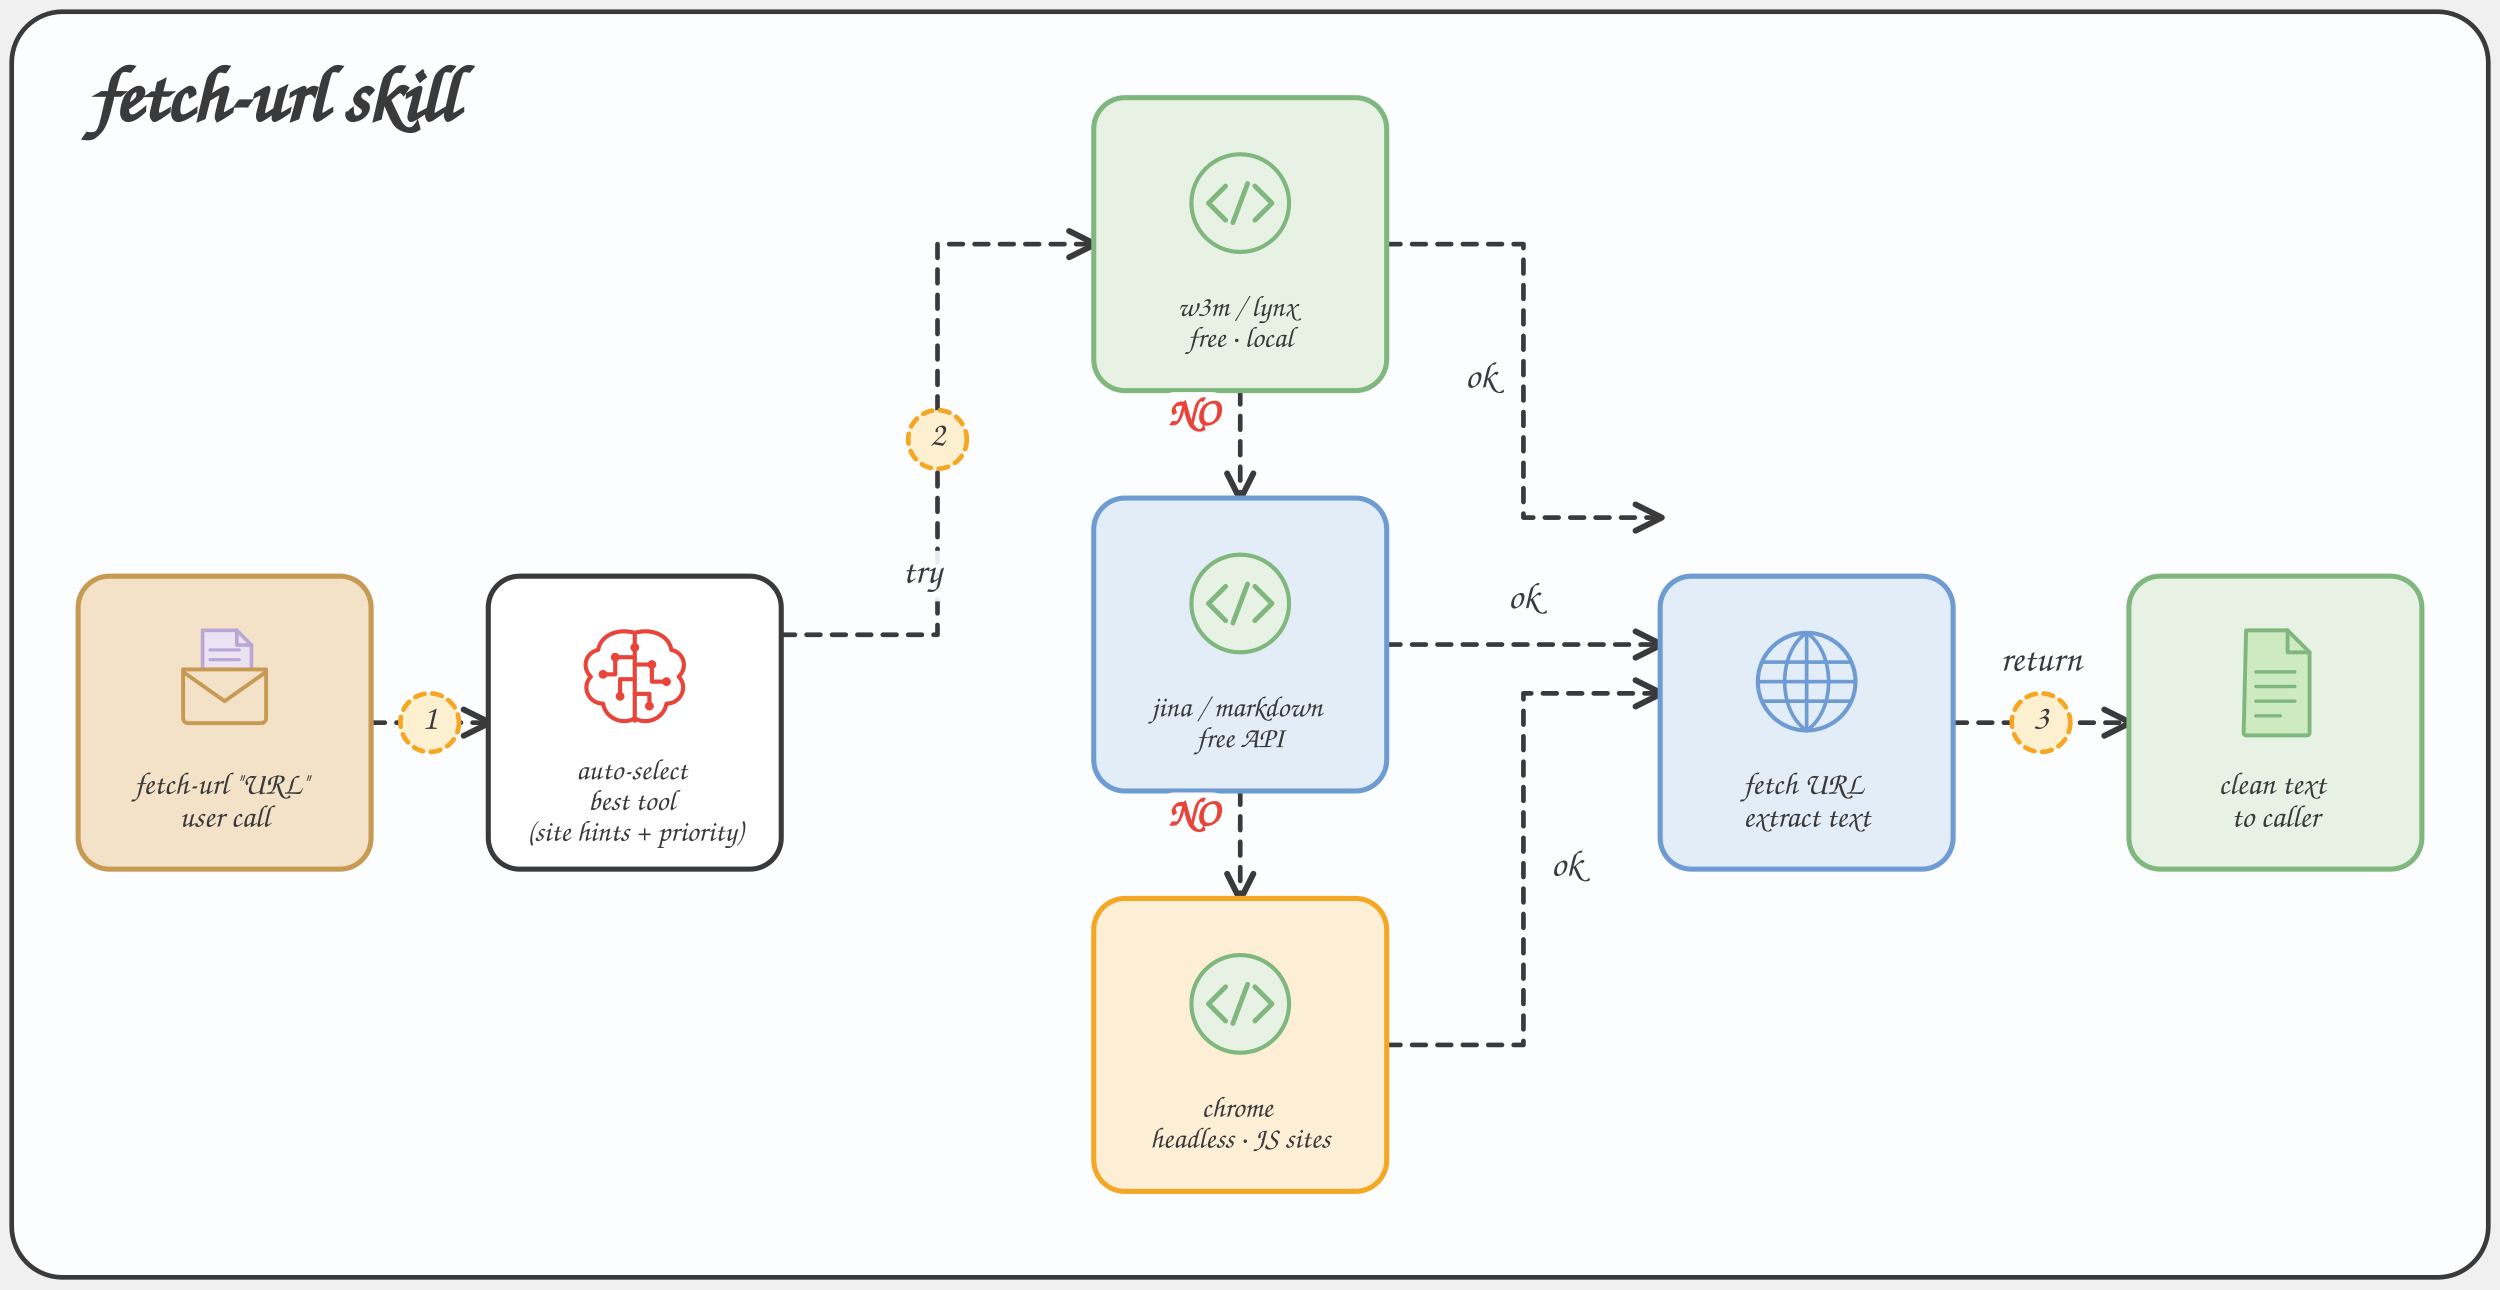
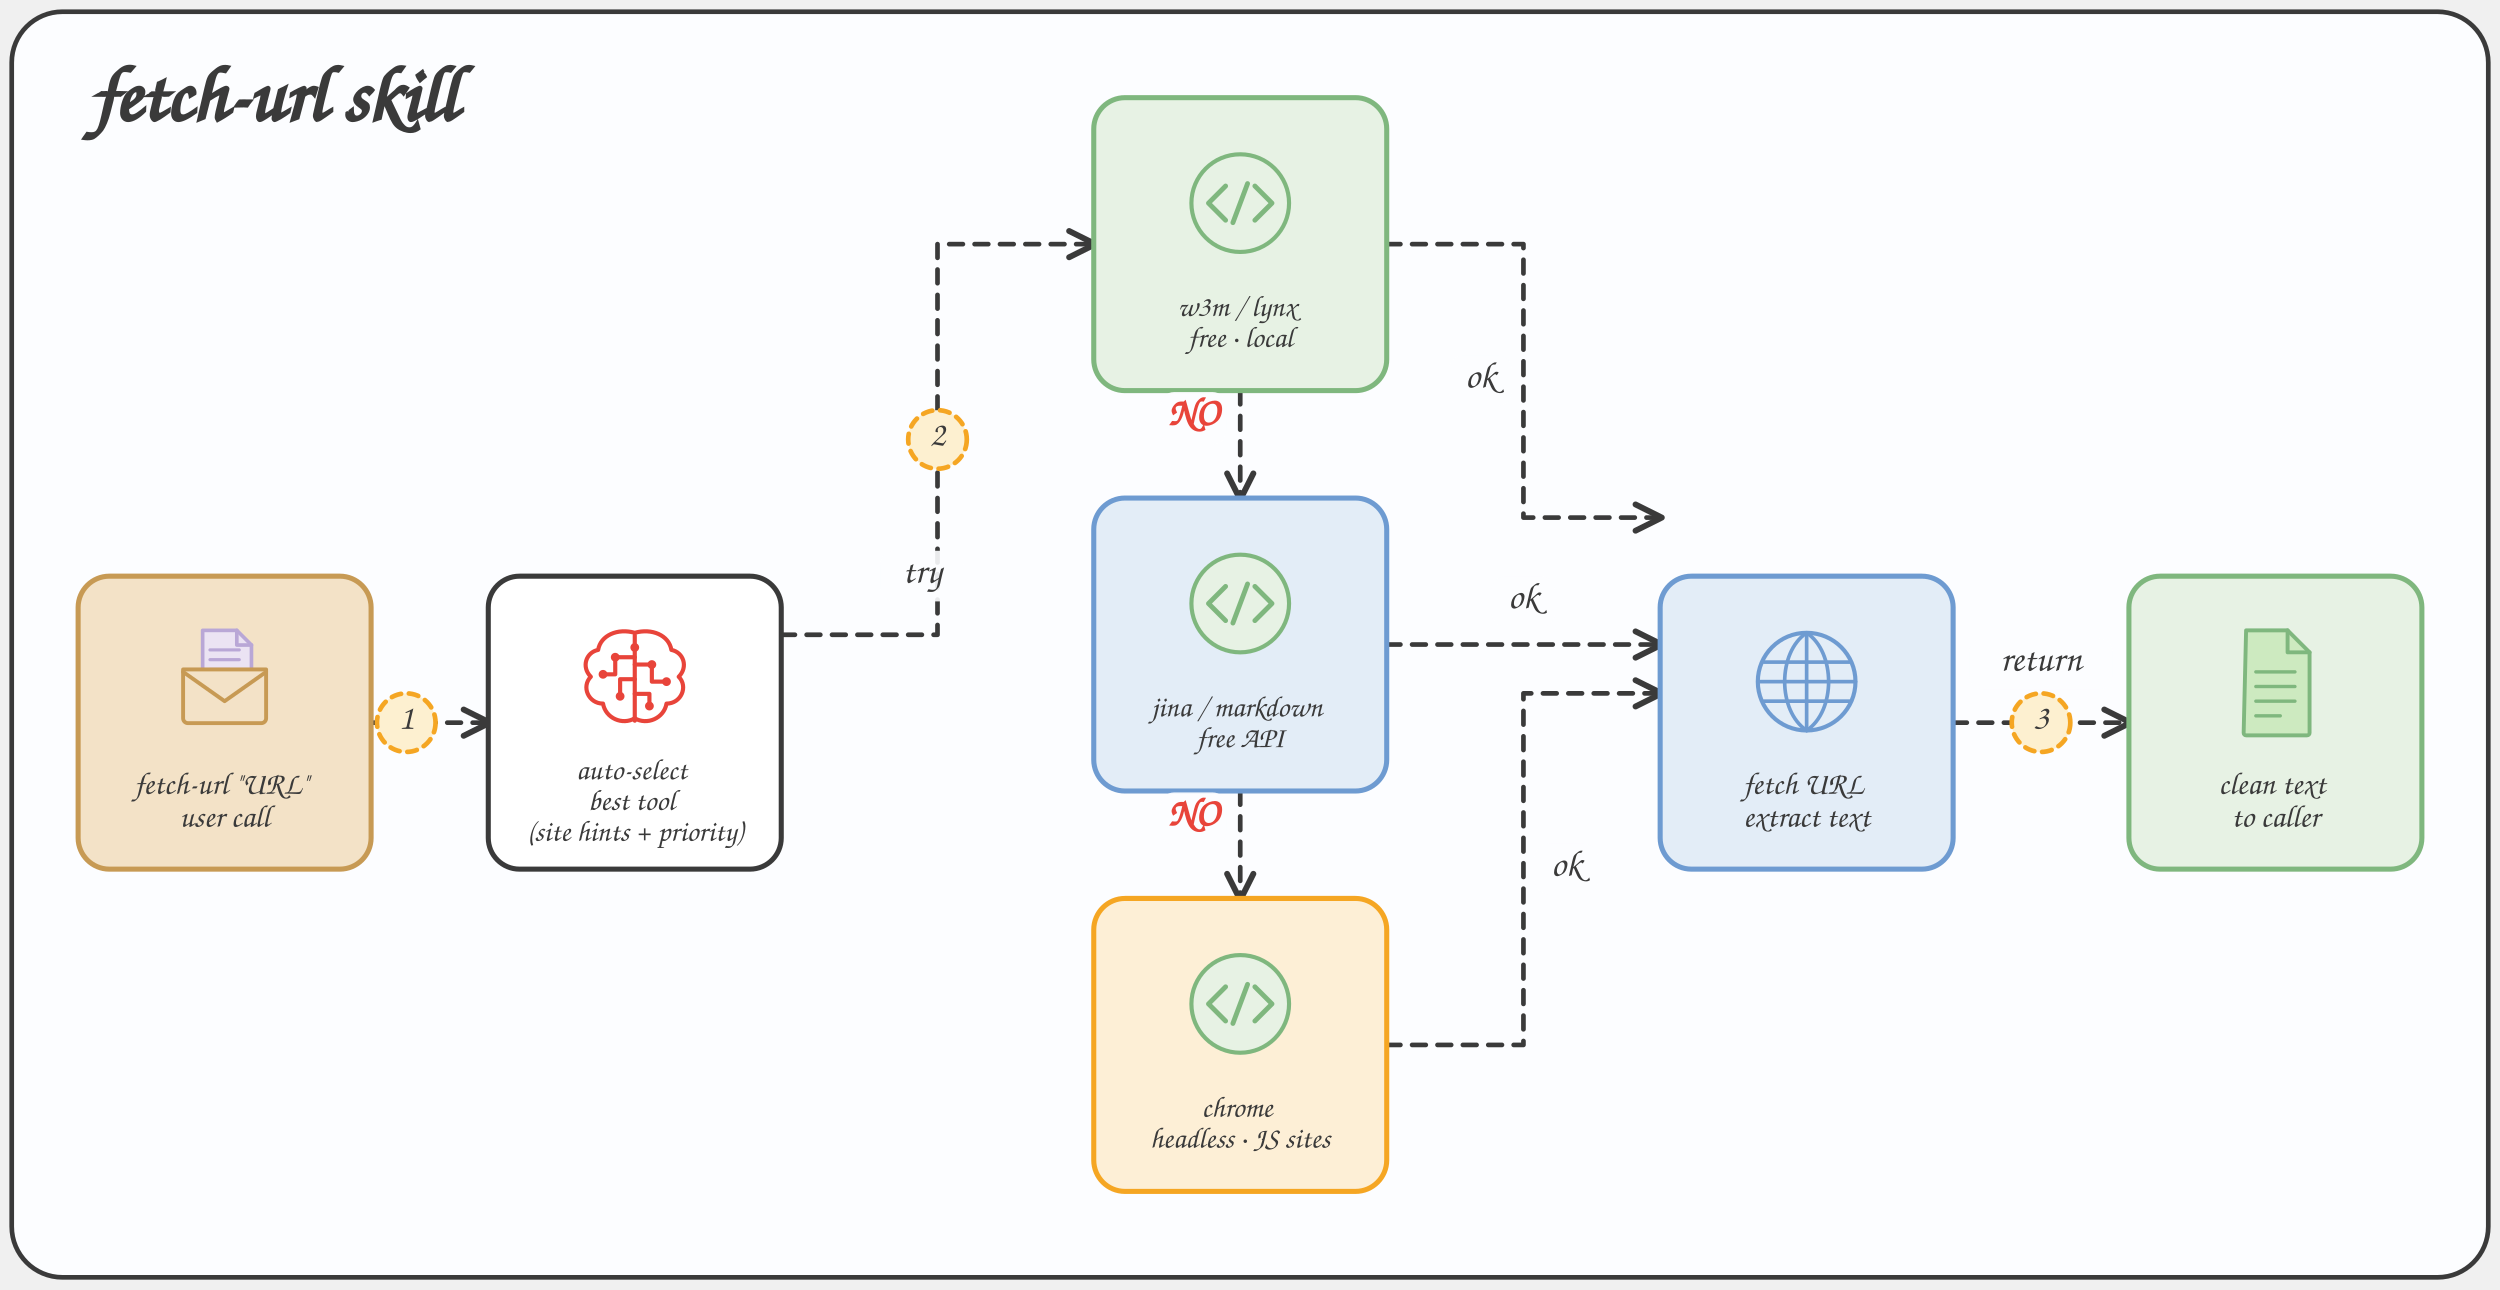
<svg xmlns="http://www.w3.org/2000/svg" viewBox="0 0 1280 660" width="1280" height="660" role="img" aria-label="fetch-url skill">
  <defs>
    <marker id="arrow" viewBox="0 0 10 10" refX="8.5" refY="5" markerWidth="7" markerHeight="7" orient="auto-start-reverse">
      <path d="M1 1 L9 5 L1 9" fill="none" stroke="#3A3A3A" stroke-width="1.8" stroke-linecap="round" stroke-linejoin="round" />
    </marker>
  </defs>
  <rect x="6" y="6" width="1268" height="648" rx="26" fill="#FCFDFF" stroke="#3A3A3A" stroke-width="2.4" />
  <text x="46" y="62" font-family="'Patrick Hand', cursive" font-size="40" font-weight="700" fill="#3A3A3A">fetch-url skill</text>
  <path d="M190.0 370.0 L250.0 370.0" fill="none" stroke="#3A3A3A" stroke-width="2.4" stroke-linecap="round" stroke-linejoin="round" stroke-dasharray="7 6" marker-end="url(#arrow)" />
  <path d="M400.0 325.0 L480.0 325.0 L480.0 125.0 L560.0 125.0" fill="none" stroke="#3A3A3A" stroke-width="2.4" stroke-linecap="round" stroke-linejoin="round" stroke-dasharray="7 6" marker-end="url(#arrow)" />
  <path d="M710.0 125.0 L780.0 125.0 L780.0 265.0 L850.0 265.0" fill="none" stroke="#3A3A3A" stroke-width="2.4" stroke-linecap="round" stroke-linejoin="round" stroke-dasharray="7 6" marker-end="url(#arrow)" />
  <path d="M710.0 330.0 L850.0 330.0" fill="none" stroke="#3A3A3A" stroke-width="2.4" stroke-linecap="round" stroke-linejoin="round" stroke-dasharray="7 6" marker-end="url(#arrow)" />
  <path d="M710.0 535.0 L780.0 535.0 L780.0 355.0 L850.0 355.0" fill="none" stroke="#3A3A3A" stroke-width="2.4" stroke-linecap="round" stroke-linejoin="round" stroke-dasharray="7 6" marker-end="url(#arrow)" />
  <path d="M635.0 200.0 L635.0 255.0" fill="none" stroke="#3A3A3A" stroke-width="2.4" stroke-linecap="round" stroke-linejoin="round" stroke-dasharray="7 6" marker-end="url(#arrow)" />
  <path d="M635.0 405.0 L635.0 460.0" fill="none" stroke="#3A3A3A" stroke-width="2.4" stroke-linecap="round" stroke-linejoin="round" stroke-dasharray="7 6" marker-end="url(#arrow)" />
  <path d="M1000.0 370.0 L1090.0 370.0" fill="none" stroke="#3A3A3A" stroke-width="2.4" stroke-linecap="round" stroke-linejoin="round" stroke-dasharray="7 6" marker-end="url(#arrow)" />
  <rect x="40" y="295" width="150" height="150" rx="16" fill="#F3E2C7" stroke="#C79A54" stroke-width="2.6" />
  <svg x="77.5" y="311.5" width="75" height="75" viewBox="0 0 120 120" overflow="visible">
    <g stroke-linecap="round" stroke-linejoin="round">
      <path d="M42 18 h28 l12 12 v26 h-40 z" fill="#EBE3F3" stroke="#B9A7D6" stroke-width="3" />
      <path d="M70 18 v12 h12" fill="none" stroke="#B9A7D6" stroke-width="3" />
      <path d="M48 34 h24 M48 42 h24 M48 50 h16" fill="none" stroke="#B9A7D6" stroke-width="2.6" />
      <path d="M26 50 h68 v40 a4 4 0 0 1 -4 4 h-60 a4 4 0 0 1 -4 -4 z" fill="#F3E2C7" stroke="#C79A54" stroke-width="3.2" />
      <path d="M26 52 l34 24 l34 -24" fill="none" stroke="#C79A54" stroke-width="3.2" />
    </g>
  </svg>
  <text text-anchor="middle" dominant-baseline="central" font-family="'Patrick Hand', cursive" font-size="16" font-weight="400" fill="#3A3A3A">
    <tspan x="115" y="403.6">fetch-url "URL"</tspan>
    <tspan x="115" y="420.4">user call</tspan>
  </text>
  <rect x="250" y="295" width="150" height="150" rx="16" fill="#FFFFFF" stroke="#3A3A3A" stroke-width="2.6" />
  <svg x="287.5" y="311.5" width="75" height="75" viewBox="0 0 120 120" overflow="visible">
    <g fill="none" stroke="#E8443A" stroke-width="3.4" stroke-linecap="round" stroke-linejoin="round">
      <path d="M60 20              C46 16 32 22 30 34              C20 36 16 48 24 56              C16 64 22 78 34 78              C36 90 50 96 60 90              C70 96 84 90 86 78              C98 78 104 64 96 56              C104 48 100 36 90 34              C88 22 74 16 60 20 Z" />
      <path d="M60 22 L60 92" />
      <path d="M60 40 H44 M44 40 V54 M44 54 H34" />
      <path d="M60 58 H48 M48 58 V72" />
      <path d="M60 46 H74 M74 46 V60 M74 60 H86" />
      <path d="M60 70 H72 M72 70 V80" />
    </g>
    <g fill="#E8443A">
      <circle cx="34" cy="54" r="3.6" />
      <circle cx="48" cy="72" r="3.6" />
      <circle cx="44" cy="40" r="3.6" />
      <circle cx="86" cy="60" r="3.6" />
      <circle cx="74" cy="46" r="3.6" />
      <circle cx="72" cy="80" r="3.6" />
      <circle cx="60" cy="32" r="3.6" />
    </g>
  </svg>
  <text text-anchor="middle" dominant-baseline="central" font-family="'Patrick Hand', cursive" font-size="15" font-weight="400" fill="#3A3A3A">
    <tspan x="325" y="396.3">auto-select</tspan>
    <tspan x="325" y="412.0">best tool</tspan>
    <tspan x="325" y="427.8">(site hints + priority)</tspan>
  </text>
  <rect x="560" y="50" width="150" height="150" rx="16" fill="#E7F2E4" stroke="#7FB77E" stroke-width="2.6" />
  <svg x="597.5" y="66.5" width="75" height="75" viewBox="0 0 120 120" overflow="visible">
    <circle cx="60" cy="60" r="40" fill="#E7F2E4" stroke="#7FB77E" stroke-width="3.4" />
    <g fill="none" stroke="#7FB77E" stroke-width="4" stroke-linecap="round" stroke-linejoin="round">
      <path d="M48 46 L34 60 L48 74" />
      <path d="M72 46 L86 60 L72 74" />
      <path d="M66 44 L54 76" />
    </g>
  </svg>
  <text text-anchor="middle" dominant-baseline="central" font-family="'Patrick Hand', cursive" font-size="15" font-weight="400" fill="#3A3A3A">
    <tspan x="635" y="159.1">w3m / lynx</tspan>
    <tspan x="635" y="174.9">free · local</tspan>
  </text>
  <rect x="560" y="255" width="150" height="150" rx="16" fill="#E3EDF7" stroke="#6E9BD1" stroke-width="2.6" />
  <svg x="597.5" y="271.5" width="75" height="75" viewBox="0 0 120 120" overflow="visible">
    <circle cx="60" cy="60" r="40" fill="#E7F2E4" stroke="#7FB77E" stroke-width="3.4" />
    <g fill="none" stroke="#7FB77E" stroke-width="4" stroke-linecap="round" stroke-linejoin="round">
      <path d="M48 46 L34 60 L48 74" />
      <path d="M72 46 L86 60 L72 74" />
      <path d="M66 44 L54 76" />
    </g>
  </svg>
  <text text-anchor="middle" dominant-baseline="central" font-family="'Patrick Hand', cursive" font-size="15" font-weight="400" fill="#3A3A3A">
    <tspan x="635" y="364.1">jina / markdown</tspan>
    <tspan x="635" y="379.9">free API</tspan>
  </text>
  <rect x="560" y="460" width="150" height="150" rx="16" fill="#FDEFD6" stroke="#F5A623" stroke-width="2.6" />
  <svg x="597.5" y="476.5" width="75" height="75" viewBox="0 0 120 120" overflow="visible">
    <circle cx="60" cy="60" r="40" fill="#E7F2E4" stroke="#7FB77E" stroke-width="3.4" />
    <g fill="none" stroke="#7FB77E" stroke-width="4" stroke-linecap="round" stroke-linejoin="round">
      <path d="M48 46 L34 60 L48 74" />
      <path d="M72 46 L86 60 L72 74" />
      <path d="M66 44 L54 76" />
    </g>
  </svg>
  <text text-anchor="middle" dominant-baseline="central" font-family="'Patrick Hand', cursive" font-size="15" font-weight="400" fill="#3A3A3A">
    <tspan x="635" y="569.1">chrome</tspan>
    <tspan x="635" y="584.9">headless · JS sites</tspan>
  </text>
  <rect x="850" y="295" width="150" height="150" rx="16" fill="#E3EDF7" stroke="#6E9BD1" stroke-width="2.6" />
  <svg x="887.5" y="311.5" width="75" height="75" viewBox="0 0 120 120" overflow="visible">
    <circle cx="60" cy="60" r="40" fill="#E3EDF7" stroke="#6E9BD1" stroke-width="3.4" />
    <g fill="none" stroke="#6E9BD1" stroke-width="3" stroke-linecap="round" stroke-linejoin="round">
      <path d="M20 60 h80" />
      <path d="M25 44 h70" />
      <path d="M25 76 h70" />
      <path d="M60 20 v80" />
      <path d="M60 20 C36 36 36 84 60 100" />
      <path d="M60 20 C84 36 84 84 60 100" />
    </g>
  </svg>
  <text text-anchor="middle" dominant-baseline="central" font-family="'Patrick Hand', cursive" font-size="16" font-weight="400" fill="#3A3A3A">
    <tspan x="925" y="403.6">fetch URL</tspan>
    <tspan x="925" y="420.4">extract text</tspan>
  </text>
  <rect x="1090" y="295" width="150" height="150" rx="16" fill="#E7F2E4" stroke="#7FB77E" stroke-width="2.6" />
  <svg x="1127.5" y="311.5" width="75" height="75" viewBox="0 0 120 120" overflow="visible">
    <g stroke-linecap="round" stroke-linejoin="round">
      <path d="M36 18 h34 l18 18 v66 a2 2 0 0 1 -2 2 h-50 a2 2 0 0 1 -2 -2 z" fill="#CDEAC0" stroke="#7FB77E" stroke-width="3.2" />
      <path d="M70 18 v18 h18" fill="none" stroke="#7FB77E" stroke-width="3.2" />
      <path d="M44 52 h32 M44 64 h32 M44 76 h32 M44 88 h20" fill="none" stroke="#7FB77E" stroke-width="2.8" />
    </g>
  </svg>
  <text text-anchor="middle" dominant-baseline="central" font-family="'Patrick Hand', cursive" font-size="16" font-weight="400" fill="#3A3A3A">
    <tspan x="1165" y="403.6">clean text</tspan>
    <tspan x="1165" y="420.4">to caller</tspan>
  </text>
  <g>
-     <circle cx="220" cy="370" r="15" fill="#FDF0D0" stroke="#F5A623" stroke-width="2.4" stroke-dasharray="5 4" stroke-linecap="round" />
+     <circle cx="208" cy="370" r="15" fill="#FDF0D0" stroke="#F5A623" stroke-width="2.4" stroke-dasharray="5 4" stroke-linecap="round" />
    <text text-anchor="middle" dominant-baseline="central" font-family="'Patrick Hand', cursive" font-size="18" font-weight="400" fill="#3A3A3A">
-       <tspan x="220" y="370.0">1</tspan>
+       <tspan x="208" y="370.0">1</tspan>
    </text>
  </g>
  <g>
    <rect x="450.6" y="282.0" width="42.8" height="25.9" rx="7" fill="#FCFDFF" opacity="0.9" />
    <text text-anchor="middle" dominant-baseline="central" font-family="'Patrick Hand', cursive" font-size="19" font-weight="400" fill="#3A3A3A">
      <tspan x="472" y="295.0">try</tspan>
    </text>
  </g>
  <g>
    <circle cx="480" cy="225" r="15" fill="#FDF0D0" stroke="#F5A623" stroke-width="2.4" stroke-dasharray="5 4" stroke-linecap="round" />
    <text text-anchor="middle" dominant-baseline="central" font-family="'Patrick Hand', cursive" font-size="18" font-weight="400" fill="#3A3A3A">
      <tspan x="480" y="225.0">2</tspan>
    </text>
  </g>
  <g>
    <rect x="741.7" y="182.0" width="32.5" height="25.9" rx="7" fill="#FCFDFF" opacity="0.9" />
    <text text-anchor="middle" dominant-baseline="central" font-family="'Patrick Hand', cursive" font-size="19" font-weight="400" fill="#3A3A3A">
      <tspan x="758" y="195.0">ok</tspan>
    </text>
  </g>
  <g>
    <rect x="763.7" y="295.0" width="32.5" height="25.9" rx="7" fill="#FCFDFF" opacity="0.9" />
    <text text-anchor="middle" dominant-baseline="central" font-family="'Patrick Hand', cursive" font-size="19" font-weight="400" fill="#3A3A3A">
      <tspan x="780" y="308.0">ok</tspan>
    </text>
  </g>
  <g>
    <rect x="785.7" y="432.0" width="32.5" height="25.9" rx="7" fill="#FCFDFF" opacity="0.9" />
    <text text-anchor="middle" dominant-baseline="central" font-family="'Patrick Hand', cursive" font-size="19" font-weight="400" fill="#3A3A3A">
      <tspan x="802" y="445.0">ok</tspan>
    </text>
  </g>
  <g>
    <rect x="594.2" y="200.7" width="33.6" height="27.0" rx="7" fill="#FCFDFF" opacity="0.9" />
    <text text-anchor="middle" dominant-baseline="central" font-family="'Patrick Hand', cursive" font-size="20" font-weight="700" fill="#E8443A">
      <tspan x="611" y="214.2">NO</tspan>
    </text>
  </g>
  <g>
    <rect x="594.2" y="405.7" width="33.6" height="27.0" rx="7" fill="#FCFDFF" opacity="0.9" />
    <text text-anchor="middle" dominant-baseline="central" font-family="'Patrick Hand', cursive" font-size="20" font-weight="700" fill="#E8443A">
      <tspan x="611" y="419.2">NO</tspan>
    </text>
  </g>
  <g>
    <rect x="1008.2" y="327.0" width="73.6" height="25.9" rx="7" fill="#FCFDFF" opacity="0.9" />
    <text text-anchor="middle" dominant-baseline="central" font-family="'Patrick Hand', cursive" font-size="19" font-weight="400" fill="#3A3A3A">
      <tspan x="1045" y="340.0">return</tspan>
    </text>
  </g>
  <g>
    <circle cx="1045" cy="370" r="15" fill="#FDF0D0" stroke="#F5A623" stroke-width="2.4" stroke-dasharray="5 4" stroke-linecap="round" />
    <text text-anchor="middle" dominant-baseline="central" font-family="'Patrick Hand', cursive" font-size="18" font-weight="400" fill="#3A3A3A">
      <tspan x="1045" y="370.0">3</tspan>
    </text>
  </g>
</svg>
